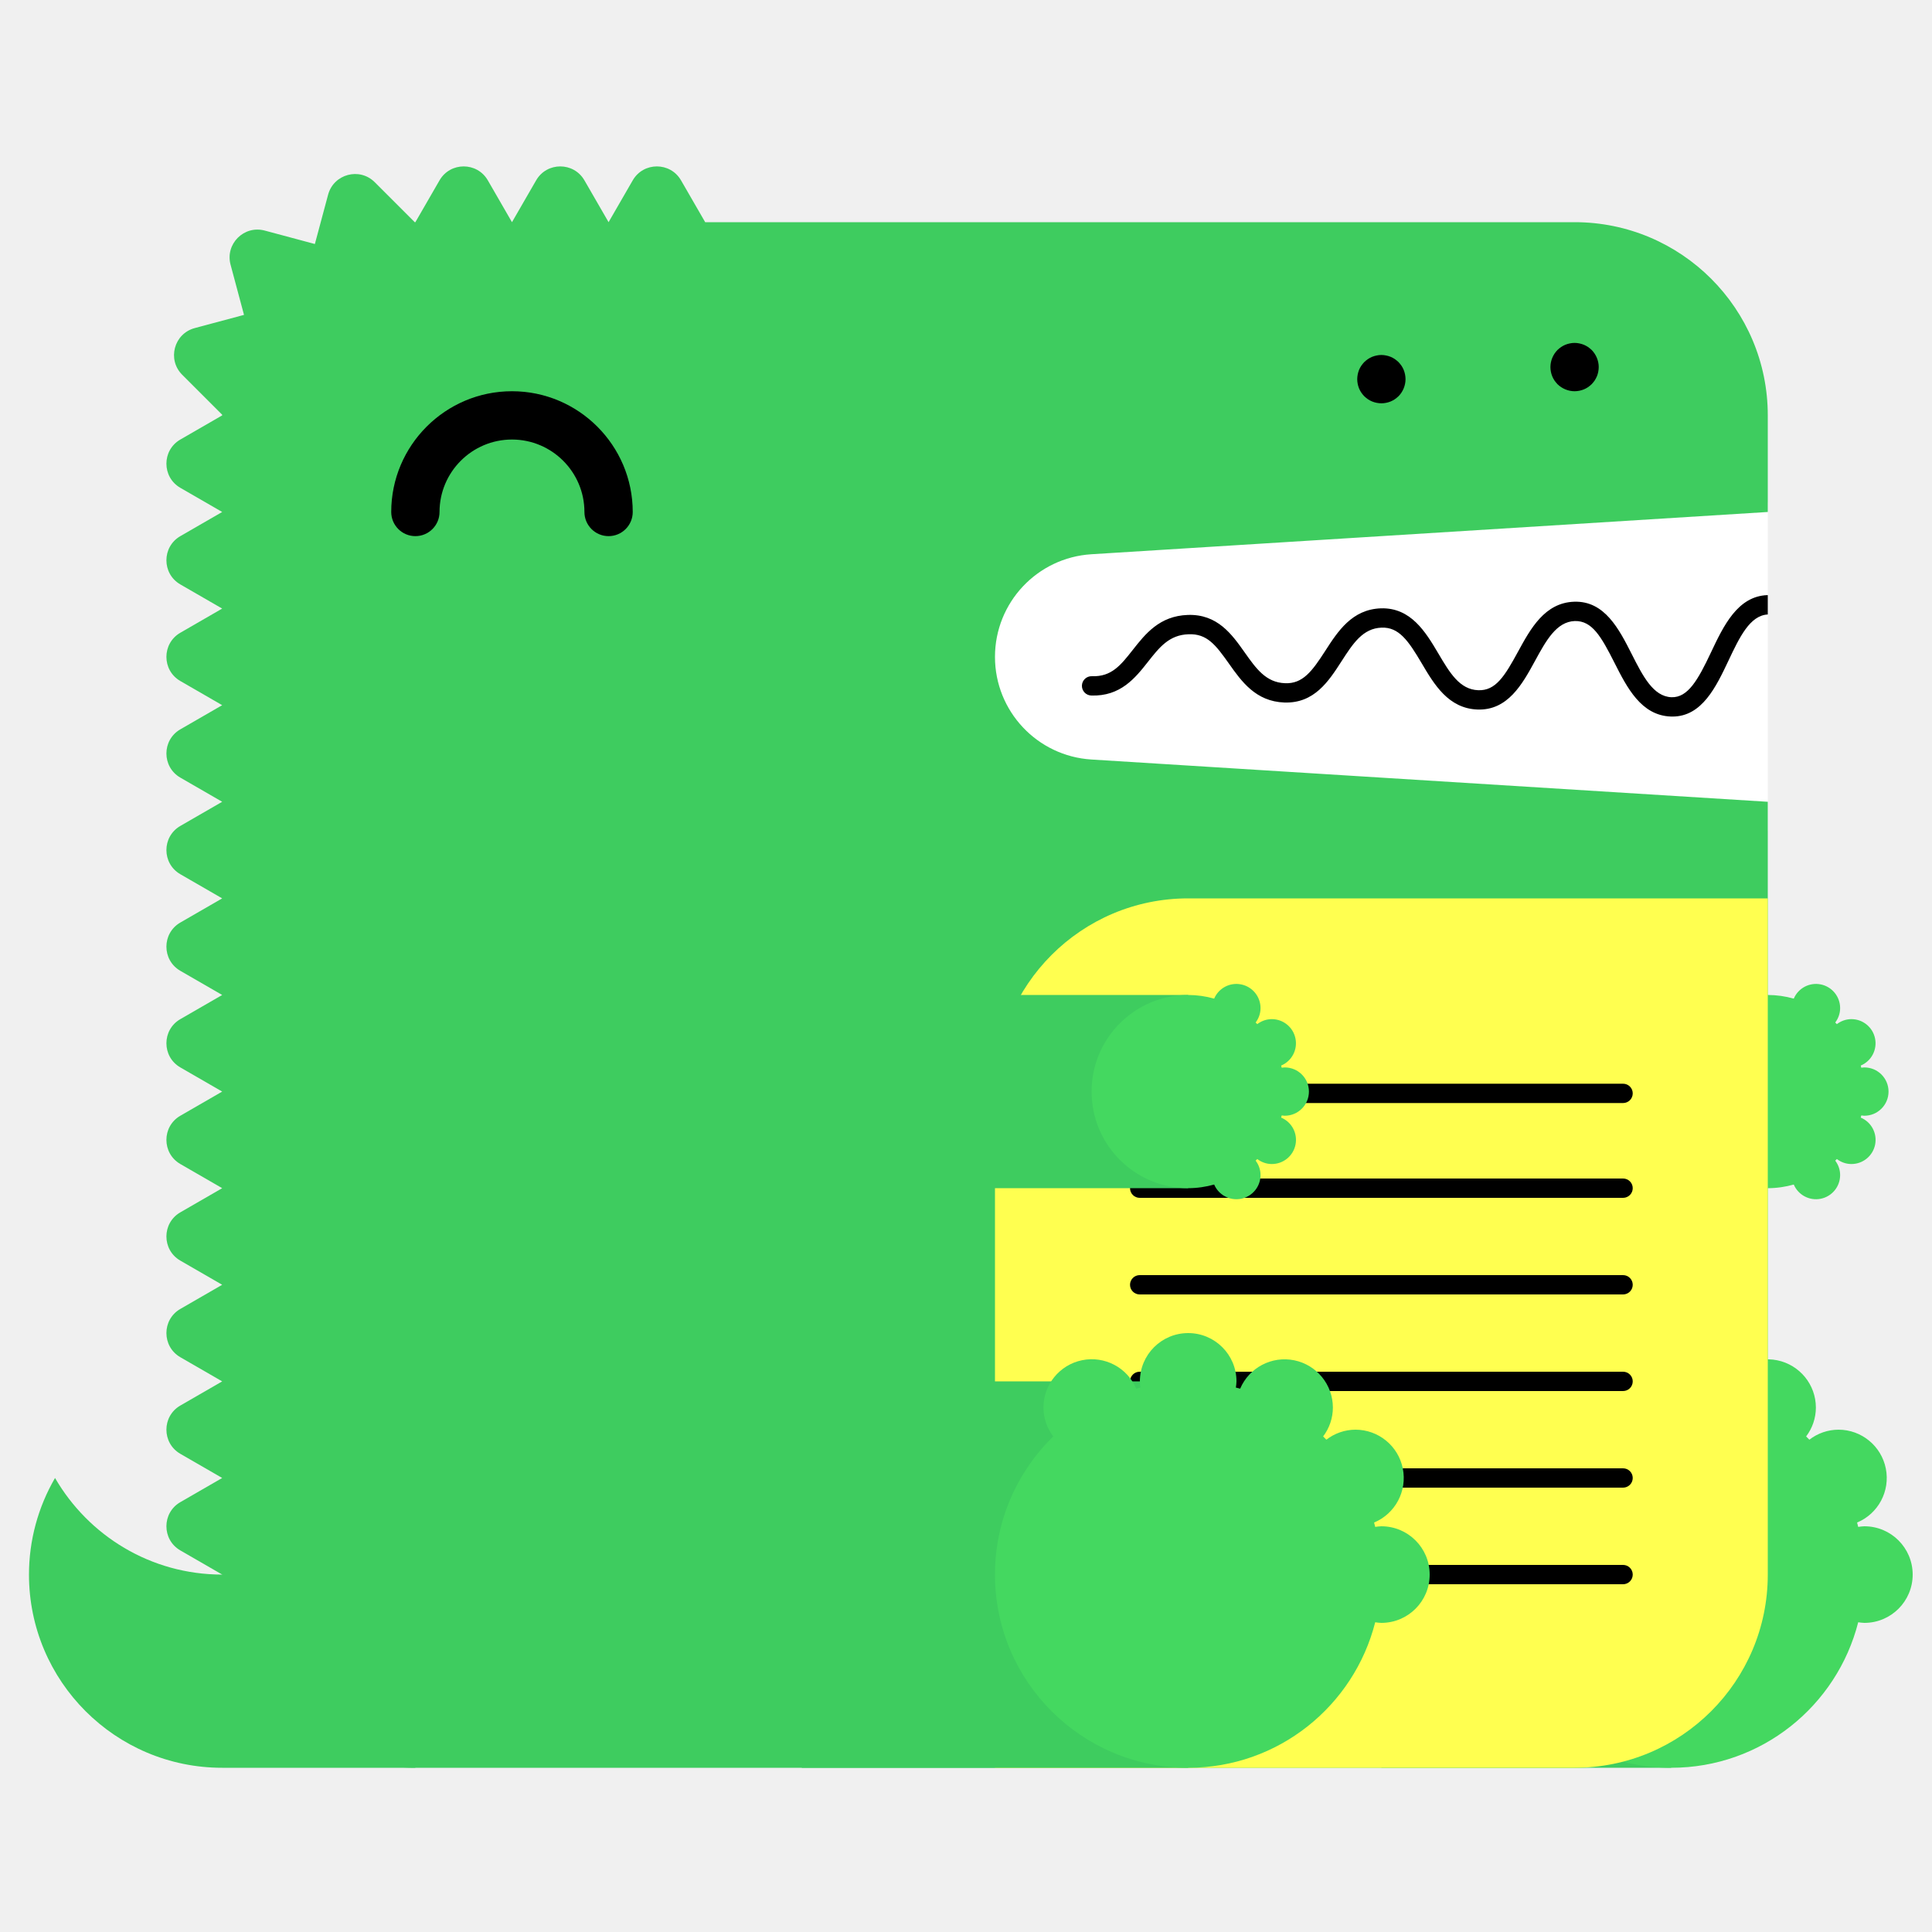
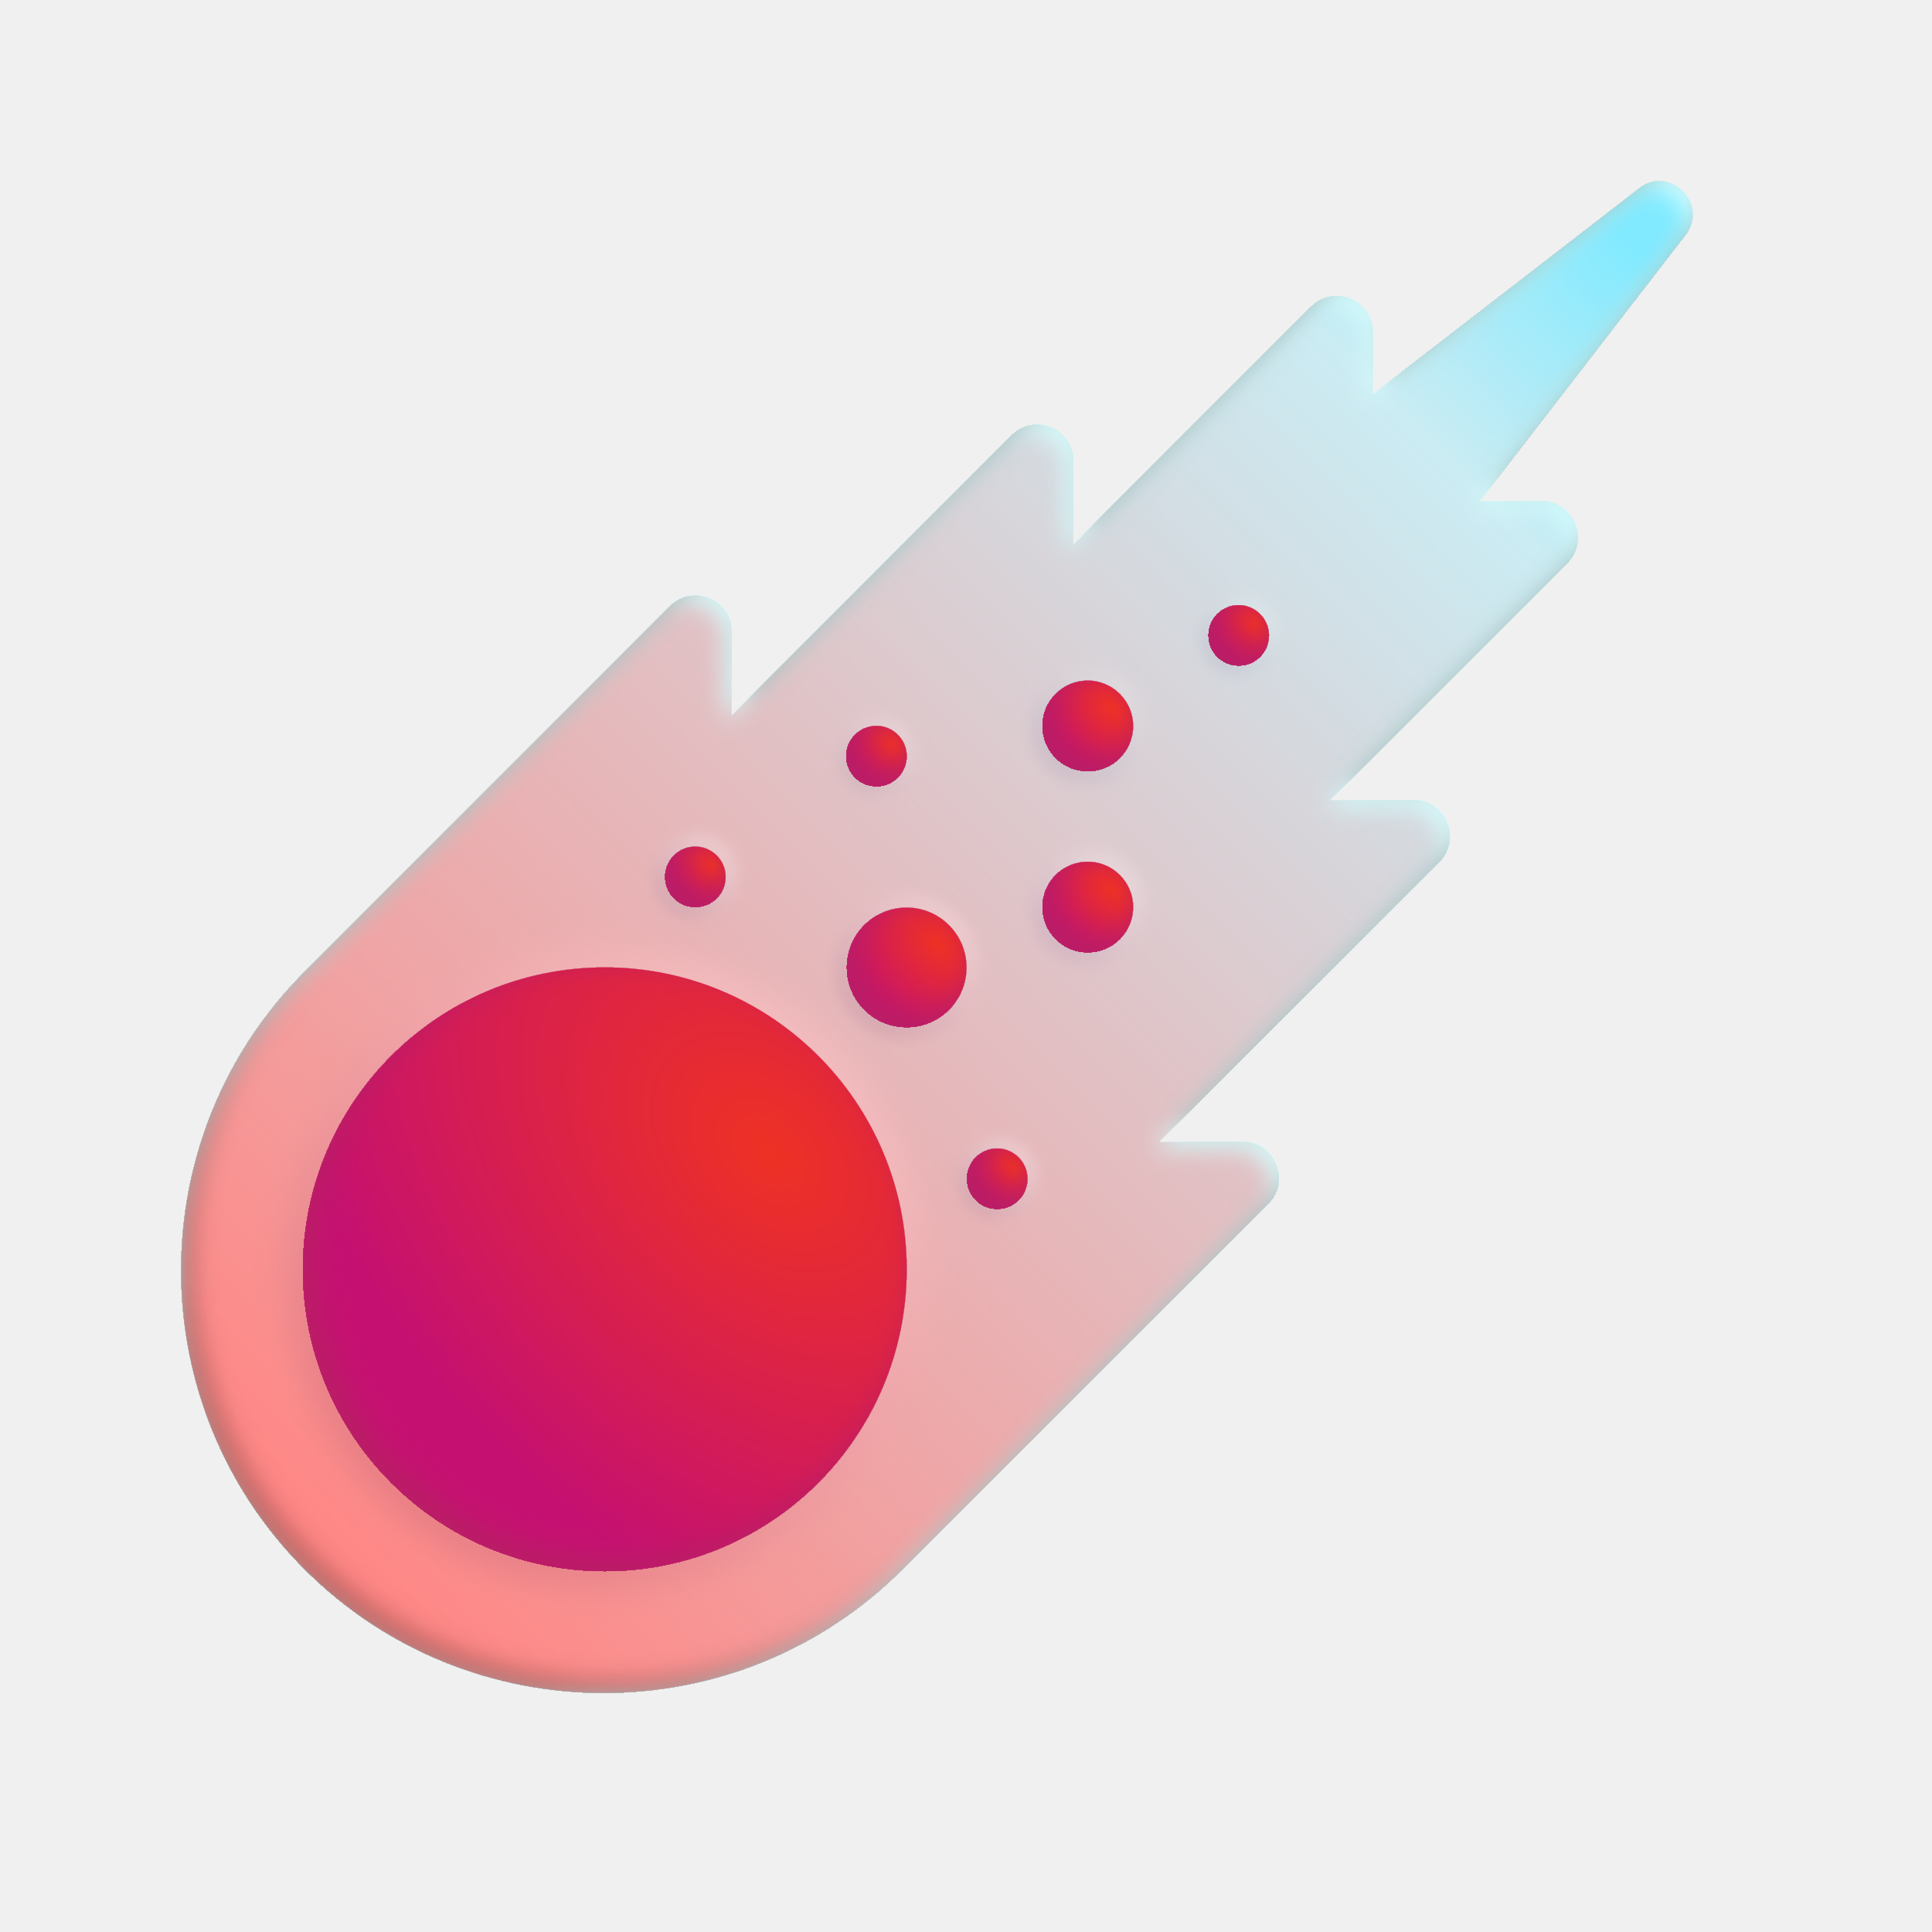
- <svg xmlns="http://www.w3.org/2000/svg" width="200" height="200" viewBox="0 0 200 200">
-   <g fill="none" fill-rule="evenodd">
-     <path fill="#FFF" d="M99 52h84v34H99z" />
-     <path d="M23 163c-7.398 0-13.843-4.027-17.303-10A19.886 19.886 0 0 0 3 163c0 11.046 8.954 20 20 20h20v-20H23z" fill="#3ECC5F" />
-     <path d="M112.98 57.376L183 53V43c0-11.046-8.954-20-20-20H73l-2.5-4.33c-1.112-1.925-3.889-1.925-5 0L63 23l-2.5-4.33c-1.111-1.925-3.889-1.925-5 0L53 23l-2.5-4.33c-1.111-1.925-3.889-1.925-5 0L43 23c-.022 0-.042.003-.065.003l-4.142-4.141c-1.57-1.571-4.252-.853-4.828 1.294l-1.369 5.104-5.192-1.392c-2.148-.575-4.111 1.389-3.535 3.536l1.39 5.193-5.102 1.367c-2.148.576-2.867 3.259-1.296 4.83l4.142 4.142c0 .021-.003.042-.003.064l-4.33 2.5c-1.925 1.111-1.925 3.889 0 5L23 53l-4.33 2.5c-1.925 1.111-1.925 3.889 0 5L23 63l-4.33 2.5c-1.925 1.111-1.925 3.889 0 5L23 73l-4.33 2.5c-1.925 1.111-1.925 3.889 0 5L23 83l-4.33 2.5c-1.925 1.111-1.925 3.889 0 5L23 93l-4.33 2.5c-1.925 1.111-1.925 3.889 0 5L23 103l-4.33 2.5c-1.925 1.111-1.925 3.889 0 5L23 113l-4.33 2.5c-1.925 1.111-1.925 3.889 0 5L23 123l-4.33 2.5c-1.925 1.111-1.925 3.889 0 5L23 133l-4.33 2.5c-1.925 1.111-1.925 3.889 0 5L23 143l-4.33 2.5c-1.925 1.111-1.925 3.889 0 5L23 153l-4.33 2.5c-1.925 1.111-1.925 3.889 0 5L23 163c0 11.046 8.954 20 20 20h120c11.046 0 20-8.954 20-20V83l-70.02-4.376A10.645 10.645 0 0 1 103 68c0-5.621 4.37-10.273 9.98-10.624" fill="#3ECC5F" />
-     <path fill="#3ECC5F" d="M143 183h30v-40h-30z" />
-     <path d="M193 158c-.219 0-.428.037-.639.064-.038-.15-.074-.301-.116-.451A5 5 0 0 0 190.32 148a4.96 4.96 0 0 0-3.016 1.036 26.531 26.531 0 0 0-.335-.336 4.955 4.955 0 0 0 1.011-2.987 5 5 0 0 0-9.599-1.959c-.148-.042-.297-.077-.445-.115.027-.211.064-.42.064-.639a5 5 0 0 0-5-5 5 5 0 0 0-5 5c0 .219.037.428.064.639-.148.038-.297.073-.445.115a4.998 4.998 0 0 0-9.599 1.959c0 1.125.384 2.151 1.011 2.987-3.717 3.632-6.031 8.693-6.031 14.3 0 11.046 8.954 20 20 20 9.339 0 17.16-6.41 19.361-15.064.211.027.42.064.639.064a5 5 0 0 0 5-5 5 5 0 0 0-5-5" fill="#44D860" />
-     <path fill="#3ECC5F" d="M153 123h30v-20h-30z" />
-     <path d="M193 115.5a2.5 2.5 0 1 0 0-5c-.109 0-.214.019-.319.032-.02-.075-.037-.15-.058-.225a2.501 2.501 0 0 0-.963-4.807c-.569 0-1.088.197-1.508.518a6.653 6.653 0 0 0-.168-.168c.314-.417.506-.931.506-1.494a2.5 2.5 0 0 0-4.8-.979A9.987 9.987 0 0 0 183 103c-5.522 0-10 4.478-10 10s4.478 10 10 10c.934 0 1.833-.138 2.69-.377a2.5 2.5 0 0 0 4.8-.979c0-.563-.192-1.077-.506-1.494.057-.055.113-.111.168-.168.42.321.939.518 1.508.518a2.5 2.5 0 0 0 .963-4.807c.021-.074.038-.15.058-.225.105.013.21.032.319.032" fill="#44D860" />
-     <path d="M63 55.5a2.5 2.5 0 0 1-2.5-2.5c0-4.136-3.364-7.5-7.5-7.5s-7.5 3.364-7.5 7.5a2.5 2.5 0 1 1-5 0c0-6.893 5.607-12.5 12.5-12.5S65.5 46.107 65.5 53a2.5 2.5 0 0 1-2.5 2.5" fill="#000" />
-     <path d="M103 183h60c11.046 0 20-8.954 20-20V93h-60c-11.046 0-20 8.954-20 20v70z" fill="#FFFF50" />
-     <path d="M168.02 124h-50.04a1 1 0 1 1 0-2h50.04a1 1 0 1 1 0 2m0 20h-50.04a1 1 0 1 1 0-2h50.04a1 1 0 1 1 0 2m0 20h-50.04a1 1 0 1 1 0-2h50.04a1 1 0 1 1 0 2m0-49.814h-50.04a1 1 0 1 1 0-2h50.04a1 1 0 1 1 0 2m0 19.814h-50.04a1 1 0 1 1 0-2h50.04a1 1 0 1 1 0 2m0 20h-50.04a1 1 0 1 1 0-2h50.04a1 1 0 1 1 0 2M183 61.611c-.012 0-.022-.006-.034-.005-3.09.105-4.552 3.196-5.842 5.923-1.346 2.85-2.387 4.703-4.093 4.647-1.889-.068-2.969-2.202-4.113-4.46-1.314-2.594-2.814-5.536-5.963-5.426-3.046.104-4.513 2.794-5.807 5.167-1.377 2.528-2.314 4.065-4.121 3.994-1.927-.07-2.951-1.805-4.136-3.813-1.321-2.236-2.848-4.75-5.936-4.664-2.994.103-4.465 2.385-5.763 4.4-1.373 2.13-2.335 3.428-4.165 3.351-1.973-.07-2.992-1.51-4.171-3.177-1.324-1.873-2.816-3.993-5.895-3.89-2.928.1-4.399 1.97-5.696 3.618-1.232 1.564-2.194 2.802-4.229 2.724a1 1 0 0 0-.072 2c3.017.101 4.545-1.8 5.872-3.487 1.177-1.496 2.193-2.787 4.193-2.855 1.926-.082 2.829 1.115 4.195 3.045 1.297 1.834 2.769 3.914 5.731 4.021 3.103.104 4.596-2.215 5.918-4.267 1.182-1.834 2.202-3.417 4.15-3.484 1.793-.067 2.769 1.35 4.145 3.681 1.297 2.197 2.766 4.686 5.787 4.796 3.125.108 4.634-2.62 5.949-5.035 1.139-2.088 2.214-4.06 4.119-4.126 1.793-.042 2.728 1.595 4.111 4.33 1.292 2.553 2.757 5.445 5.825 5.556l.169.003c3.064 0 4.518-3.075 5.805-5.794 1.139-2.41 2.217-4.68 4.067-4.773v-2z" fill="#000" />
-     <path fill="#3ECC5F" d="M83 183h40v-40H83z" />
-     <path d="M143 158c-.219 0-.428.037-.639.064-.038-.15-.074-.301-.116-.451A5 5 0 0 0 140.32 148a4.96 4.96 0 0 0-3.016 1.036 26.531 26.531 0 0 0-.335-.336 4.955 4.955 0 0 0 1.011-2.987 5 5 0 0 0-9.599-1.959c-.148-.042-.297-.077-.445-.115.027-.211.064-.42.064-.639a5 5 0 0 0-5-5 5 5 0 0 0-5 5c0 .219.037.428.064.639-.148.038-.297.073-.445.115a4.998 4.998 0 0 0-9.599 1.959c0 1.125.384 2.151 1.011 2.987-3.717 3.632-6.031 8.693-6.031 14.3 0 11.046 8.954 20 20 20 9.339 0 17.16-6.41 19.361-15.064.211.027.42.064.639.064a5 5 0 0 0 5-5 5 5 0 0 0-5-5" fill="#44D860" />
-     <path fill="#3ECC5F" d="M83 123h40v-20H83z" />
-     <path d="M133 115.5a2.5 2.5 0 1 0 0-5c-.109 0-.214.019-.319.032-.02-.075-.037-.15-.058-.225a2.501 2.501 0 0 0-.963-4.807c-.569 0-1.088.197-1.508.518a6.653 6.653 0 0 0-.168-.168c.314-.417.506-.931.506-1.494a2.5 2.5 0 0 0-4.8-.979A9.987 9.987 0 0 0 123 103c-5.522 0-10 4.478-10 10s4.478 10 10 10c.934 0 1.833-.138 2.69-.377a2.5 2.5 0 0 0 4.8-.979c0-.563-.192-1.077-.506-1.494.057-.055.113-.111.168-.168.42.321.939.518 1.508.518a2.5 2.5 0 0 0 .963-4.807c.021-.074.038-.15.058-.225.105.013.21.032.319.032" fill="#44D860" />
-     <path d="M143 41.75c-.16 0-.33-.02-.49-.05a2.52 2.52 0 0 1-.47-.14c-.15-.06-.29-.14-.431-.23-.13-.09-.259-.2-.38-.31-.109-.12-.219-.24-.309-.38s-.17-.28-.231-.43a2.619 2.619 0 0 1-.189-.96c0-.16.02-.33.05-.49.03-.16.08-.31.139-.47.061-.15.141-.29.231-.43.09-.13.2-.26.309-.38.121-.11.25-.22.38-.31.141-.09.281-.17.431-.23.149-.06.31-.11.47-.14.32-.07.65-.07.98 0 .159.03.32.08.47.14.149.06.29.14.43.23.13.09.259.2.38.31.11.12.22.25.31.38.09.14.17.28.23.43.06.16.11.31.14.47.029.16.05.33.05.49 0 .66-.271 1.31-.73 1.77-.121.11-.25.22-.38.31-.14.09-.281.17-.43.23a2.565 2.565 0 0 1-.96.19m20-1.25c-.66 0-1.3-.27-1.771-.73a3.802 3.802 0 0 1-.309-.38c-.09-.14-.17-.28-.231-.43a2.619 2.619 0 0 1-.189-.96c0-.66.27-1.3.729-1.77.121-.11.25-.22.38-.31.141-.09.281-.17.431-.23.149-.06.31-.11.47-.14.32-.07.66-.07.98 0 .159.03.32.08.47.14.149.06.29.14.43.23.13.09.259.2.38.31.459.47.73 1.11.73 1.77 0 .16-.021.33-.05.49-.03.16-.08.32-.14.47-.07.15-.14.29-.23.43-.09.13-.2.26-.31.38-.121.11-.25.22-.38.31-.14.09-.281.17-.43.23a2.565 2.565 0 0 1-.96.19" fill="#000" />
+ <svg xmlns="http://www.w3.org/2000/svg" xmlns:xlink="http://www.w3.org/1999/xlink" fill="none" height="32" viewBox="0 0 32 32" width="32">
+   <filter id="a" color-interpolation-filters="sRGB" filterUnits="userSpaceOnUse" height="25.34" width="25.336" x="2.9" y="2.8">
+     <feFlood flood-opacity="0" result="BackgroundImageFix" />
+     <feBlend in="SourceGraphic" in2="BackgroundImageFix" mode="normal" result="shape" />
+     <feColorMatrix in="SourceAlpha" result="hardAlpha" type="matrix" values="0 0 0 0 0 0 0 0 0 0 0 0 0 0 0 0 0 0 127 0" />
+     <feOffset dx="-.1" dy=".1" />
+     <feGaussianBlur stdDeviation=".2" />
+     <feComposite in2="hardAlpha" k2="-1" k3="1" operator="arithmetic" />
+     <feColorMatrix type="matrix" values="0 0 0 0 0.847 0 0 0 0 1 0 0 0 0 1 0 0 0 1 0" />
+     <feBlend in2="shape" mode="normal" result="effect1_innerShadow_18_15793" />
+     <feColorMatrix in="SourceAlpha" result="hardAlpha" type="matrix" values="0 0 0 0 0 0 0 0 0 0 0 0 0 0 0 0 0 0 127 0" />
+     <feOffset dx=".2" dy="-.2" />
+     <feGaussianBlur stdDeviation=".2" />
+     <feComposite in2="hardAlpha" k2="-1" k3="1" operator="arithmetic" />
+     <feColorMatrix type="matrix" values="0 0 0 0 0 0 0 0 0 0 0 0 0 0 0 0 0 0 0.25 0" />
+     <feBlend in2="effect1_innerShadow_18_15793" mode="normal" result="effect2_innerShadow_18_15793" />
+   </filter>
+   <filter id="b" color-interpolation-filters="sRGB" filterUnits="userSpaceOnUse" height="11.64" width="11.64" x="4.198" y="15.203">
+     <feFlood flood-opacity="0" result="BackgroundImageFix" />
+     <feBlend in="SourceGraphic" in2="BackgroundImageFix" mode="normal" result="shape" />
+     <feGaussianBlur result="effect1_foregroundBlur_18_15793" stdDeviation=".25" />
+   </filter>
+   <filter id="c" color-interpolation-filters="sRGB" filterUnits="userSpaceOnUse" height="1.837" width="1.836" x="10.599" y="13.605">
+     <feFlood flood-opacity="0" result="BackgroundImageFix" />
+     <feBlend in="SourceGraphic" in2="BackgroundImageFix" mode="normal" result="shape" />
+     <feGaussianBlur result="effect1_foregroundBlur_18_15793" stdDeviation=".1" />
+   </filter>
+   <filter id="d" color-interpolation-filters="sRGB" filterUnits="userSpaceOnUse" height="1.754" width="1.754" x="15.64" y="18.646">
+     <feFlood flood-opacity="0" result="BackgroundImageFix" />
+     <feBlend in="SourceGraphic" in2="BackgroundImageFix" mode="normal" result="shape" />
+     <feGaussianBlur result="effect1_foregroundBlur_18_15793" stdDeviation=".1" />
+   </filter>
+   <filter id="e" color-interpolation-filters="sRGB" filterUnits="userSpaceOnUse" height="2.815" width="2.815" x="13.61" y="14.616">
+     <feFlood flood-opacity="0" result="BackgroundImageFix" />
+     <feBlend in="SourceGraphic" in2="BackgroundImageFix" mode="normal" result="shape" />
+     <feGaussianBlur result="effect1_foregroundBlur_18_15793" stdDeviation=".1" />
+   </filter>
+   <filter id="f" color-interpolation-filters="sRGB" filterUnits="userSpaceOnUse" height="1.789" width="1.789" x="13.623" y="11.629">
+     <feFlood flood-opacity="0" result="BackgroundImageFix" />
+     <feBlend in="SourceGraphic" in2="BackgroundImageFix" mode="normal" result="shape" />
+     <feGaussianBlur result="effect1_foregroundBlur_18_15793" stdDeviation=".125" />
+   </filter>
+   <filter id="g" color-interpolation-filters="sRGB" filterUnits="userSpaceOnUse" height="1.783" width="1.783" x="19.626" y="9.632">
+     <feFlood flood-opacity="0" result="BackgroundImageFix" />
+     <feBlend in="SourceGraphic" in2="BackgroundImageFix" mode="normal" result="shape" />
+     <feGaussianBlur result="effect1_foregroundBlur_18_15793" stdDeviation=".125" />
+   </filter>
+   <filter id="h" color-interpolation-filters="sRGB" filterUnits="userSpaceOnUse" height="2.402" width="2.402" x="16.816" y="10.822">
+     <feFlood flood-opacity="0" result="BackgroundImageFix" />
+     <feBlend in="SourceGraphic" in2="BackgroundImageFix" mode="normal" result="shape" />
+     <feGaussianBlur result="effect1_foregroundBlur_18_15793" stdDeviation=".125" />
+   </filter>
+   <filter id="i" color-interpolation-filters="sRGB" filterUnits="userSpaceOnUse" height="2.402" width="2.402" x="16.816" y="13.822">
+     <feFlood flood-opacity="0" result="BackgroundImageFix" />
+     <feBlend in="SourceGraphic" in2="BackgroundImageFix" mode="normal" result="shape" />
+     <feGaussianBlur result="effect1_foregroundBlur_18_15793" stdDeviation=".125" />
+   </filter>
+   <filter id="j" color-interpolation-filters="sRGB" filterUnits="userSpaceOnUse" height="10.2" width="10.2" x="5.018" y="15.823">
+     <feFlood flood-opacity="0" result="BackgroundImageFix" />
+     <feBlend in="SourceGraphic" in2="BackgroundImageFix" mode="normal" result="shape" />
+     <feColorMatrix in="SourceAlpha" result="hardAlpha" type="matrix" values="0 0 0 0 0 0 0 0 0 0 0 0 0 0 0 0 0 0 127 0" />
+     <feOffset dx=".2" dy="-.2" />
+     <feGaussianBlur stdDeviation=".25" />
+     <feComposite in2="hardAlpha" k2="-1" k3="1" operator="arithmetic" />
+     <feColorMatrix type="matrix" values="0 0 0 0 0.725 0 0 0 0 0.118 0 0 0 0 0.395 0 0 0 1 0" />
+     <feBlend in2="shape" mode="normal" result="effect1_innerShadow_18_15793" />
+   </filter>
+   <filter id="k" color-interpolation-filters="sRGB" filterUnits="userSpaceOnUse" height="1.2" width="1.2" x="20.018" y="9.823">
+     <feFlood flood-opacity="0" result="BackgroundImageFix" />
+     <feBlend in="SourceGraphic" in2="BackgroundImageFix" mode="normal" result="shape" />
+     <feColorMatrix in="SourceAlpha" result="hardAlpha" type="matrix" values="0 0 0 0 0 0 0 0 0 0 0 0 0 0 0 0 0 0 127 0" />
+     <feOffset dx=".2" dy="-.2" />
+     <feGaussianBlur stdDeviation=".25" />
+     <feComposite in2="hardAlpha" k2="-1" k3="1" operator="arithmetic" />
+     <feColorMatrix type="matrix" values="0 0 0 0 0.725 0 0 0 0 0.118 0 0 0 0 0.395 0 0 0 1 0" />
+     <feBlend in2="shape" mode="normal" result="effect1_innerShadow_18_15793" />
+   </filter>
+   <filter id="l" color-interpolation-filters="sRGB" filterUnits="userSpaceOnUse" height="1.2" width="1.2" x="14.018" y="11.823">
+     <feFlood flood-opacity="0" result="BackgroundImageFix" />
+     <feBlend in="SourceGraphic" in2="BackgroundImageFix" mode="normal" result="shape" />
+     <feColorMatrix in="SourceAlpha" result="hardAlpha" type="matrix" values="0 0 0 0 0 0 0 0 0 0 0 0 0 0 0 0 0 0 127 0" />
+     <feOffset dx=".2" dy="-.2" />
+     <feGaussianBlur stdDeviation=".25" />
+     <feComposite in2="hardAlpha" k2="-1" k3="1" operator="arithmetic" />
+     <feColorMatrix type="matrix" values="0 0 0 0 0.725 0 0 0 0 0.118 0 0 0 0 0.395 0 0 0 1 0" />
+     <feBlend in2="shape" mode="normal" result="effect1_innerShadow_18_15793" />
+   </filter>
+   <filter id="m" color-interpolation-filters="sRGB" filterUnits="userSpaceOnUse" height="1.2" width="1.2" x="16.018" y="18.823">
+     <feFlood flood-opacity="0" result="BackgroundImageFix" />
+     <feBlend in="SourceGraphic" in2="BackgroundImageFix" mode="normal" result="shape" />
+     <feColorMatrix in="SourceAlpha" result="hardAlpha" type="matrix" values="0 0 0 0 0 0 0 0 0 0 0 0 0 0 0 0 0 0 127 0" />
+     <feOffset dx=".2" dy="-.2" />
+     <feGaussianBlur stdDeviation=".25" />
+     <feComposite in2="hardAlpha" k2="-1" k3="1" operator="arithmetic" />
+     <feColorMatrix type="matrix" values="0 0 0 0 0.725 0 0 0 0 0.118 0 0 0 0 0.395 0 0 0 1 0" />
+     <feBlend in2="shape" mode="normal" result="effect1_innerShadow_18_15793" />
+   </filter>
+   <filter id="n" color-interpolation-filters="sRGB" filterUnits="userSpaceOnUse" height="1.2" width="1.2" x="11.018" y="13.823">
+     <feFlood flood-opacity="0" result="BackgroundImageFix" />
+     <feBlend in="SourceGraphic" in2="BackgroundImageFix" mode="normal" result="shape" />
+     <feColorMatrix in="SourceAlpha" result="hardAlpha" type="matrix" values="0 0 0 0 0 0 0 0 0 0 0 0 0 0 0 0 0 0 127 0" />
+     <feOffset dx=".2" dy="-.2" />
+     <feGaussianBlur stdDeviation=".25" />
+     <feComposite in2="hardAlpha" k2="-1" k3="1" operator="arithmetic" />
+     <feColorMatrix type="matrix" values="0 0 0 0 0.725 0 0 0 0 0.118 0 0 0 0 0.395 0 0 0 1 0" />
+     <feBlend in2="shape" mode="normal" result="effect1_innerShadow_18_15793" />
+   </filter>
+   <filter id="o" color-interpolation-filters="sRGB" filterUnits="userSpaceOnUse" height="2.18" width="2.18" x="14.027" y="14.833">
+     <feFlood flood-opacity="0" result="BackgroundImageFix" />
+     <feBlend in="SourceGraphic" in2="BackgroundImageFix" mode="normal" result="shape" />
+     <feColorMatrix in="SourceAlpha" result="hardAlpha" type="matrix" values="0 0 0 0 0 0 0 0 0 0 0 0 0 0 0 0 0 0 127 0" />
+     <feOffset dx=".2" dy="-.2" />
+     <feGaussianBlur stdDeviation=".25" />
+     <feComposite in2="hardAlpha" k2="-1" k3="1" operator="arithmetic" />
+     <feColorMatrix type="matrix" values="0 0 0 0 0.725 0 0 0 0 0.118 0 0 0 0 0.395 0 0 0 1 0" />
+     <feBlend in2="shape" mode="normal" result="effect1_innerShadow_18_15793" />
+   </filter>
+   <filter id="p" color-interpolation-filters="sRGB" filterUnits="userSpaceOnUse" height="1.7" width="1.7" x="17.268" y="11.073">
+     <feFlood flood-opacity="0" result="BackgroundImageFix" />
+     <feBlend in="SourceGraphic" in2="BackgroundImageFix" mode="normal" result="shape" />
+     <feColorMatrix in="SourceAlpha" result="hardAlpha" type="matrix" values="0 0 0 0 0 0 0 0 0 0 0 0 0 0 0 0 0 0 127 0" />
+     <feOffset dx=".2" dy="-.2" />
+     <feGaussianBlur stdDeviation=".25" />
+     <feComposite in2="hardAlpha" k2="-1" k3="1" operator="arithmetic" />
+     <feColorMatrix type="matrix" values="0 0 0 0 0.725 0 0 0 0 0.118 0 0 0 0 0.395 0 0 0 1 0" />
+     <feBlend in2="shape" mode="normal" result="effect1_innerShadow_18_15793" />
+   </filter>
+   <filter id="q" color-interpolation-filters="sRGB" filterUnits="userSpaceOnUse" height="1.7" width="1.7" x="17.268" y="14.073">
+     <feFlood flood-opacity="0" result="BackgroundImageFix" />
+     <feBlend in="SourceGraphic" in2="BackgroundImageFix" mode="normal" result="shape" />
+     <feColorMatrix in="SourceAlpha" result="hardAlpha" type="matrix" values="0 0 0 0 0 0 0 0 0 0 0 0 0 0 0 0 0 0 127 0" />
+     <feOffset dx=".2" dy="-.2" />
+     <feGaussianBlur stdDeviation=".25" />
+     <feComposite in2="hardAlpha" k2="-1" k3="1" operator="arithmetic" />
+     <feColorMatrix type="matrix" values="0 0 0 0 0.725 0 0 0 0 0.118 0 0 0 0 0.395 0 0 0 1 0" />
+     <feBlend in2="shape" mode="normal" result="effect1_innerShadow_18_15793" />
+   </filter>
+   <linearGradient id="r" gradientUnits="userSpaceOnUse" x1="5.281" x2="28.036" y1="25.799" y2="3.217">
+     <stop offset="0" stop-color="#ff8684" />
+     <stop offset=".813" stop-color="#cbecf3" />
+     <stop offset=".96" stop-color="#81eaff" />
+   </linearGradient>
+   <linearGradient id="s" gradientUnits="userSpaceOnUse" x1="14.156" x2="6.277" y1="17.039" y2="25.743">
+     <stop offset="0" stop-color="#f4c0c2" />
+     <stop offset="1" stop-color="#e77980" />
+   </linearGradient>
+   <linearGradient id="t">
+     <stop offset="0" stop-color="#eecdcf" />
+     <stop offset="1" stop-color="#d5a5ae" />
+   </linearGradient>
+   <linearGradient id="u" gradientUnits="userSpaceOnUse" x1="12.076" x2="11.013" xlink:href="#t" y1="13.985" y2="15.16" />
+   <linearGradient id="v" gradientUnits="userSpaceOnUse" x1="17.044" x2="16.041" xlink:href="#t" y1="19.016" y2="20.124" />
+   <linearGradient id="w" gradientUnits="userSpaceOnUse" x1="15.957" x2="14.169" xlink:href="#t" y1="15.119" y2="17.094" />
+   <linearGradient id="x" gradientUnits="userSpaceOnUse" x1="15.019" x2="14.065" y1="12.04" y2="13.095">
+     <stop offset="0" stop-color="#ead6d8" />
+     <stop offset="1" stop-color="#d0b2bb" />
+   </linearGradient>
+   <linearGradient id="y" gradientUnits="userSpaceOnUse" x1="21.017" x2="20.067" y1="10.043" y2="11.092">
+     <stop offset="0" stop-color="#deeaec" />
+     <stop offset="1" stop-color="#c4c3cf" />
+   </linearGradient>
+   <linearGradient id="z" gradientUnits="userSpaceOnUse" x1="18.758" x2="17.349" y1="11.311" y2="12.867">
+     <stop offset="0" stop-color="#dfdde0" />
+     <stop offset="1" stop-color="#cbbac5" />
+   </linearGradient>
+   <linearGradient id="A" gradientUnits="userSpaceOnUse" x1="18.758" x2="17.349" y1="14.311" y2="15.867">
+     <stop offset="0" stop-color="#e9dadb" />
+     <stop offset="1" stop-color="#d2b2bf" />
+   </linearGradient>
+   <linearGradient id="B">
+     <stop offset="0" stop-color="#ee3124" />
+     <stop offset="1" stop-color="#c51071" />
+   </linearGradient>
+   <radialGradient id="C" cx="0" cy="0" gradientTransform="matrix(-4.750012 4.624995 -6.726212 -6.908027 12.75 19.0924)" gradientUnits="userSpaceOnUse" r="1" xlink:href="#B" />
+   <radialGradient id="D" cx="0" cy="0" gradientTransform="matrix(-.5503666 .5516938 -.8023357 -.8004055 20.7908 10.3299)" gradientUnits="userSpaceOnUse" r="1" xlink:href="#B" />
+   <radialGradient id="E" cx="0" cy="0" gradientTransform="matrix(-.5503666 .5516938 -.8023357 -.8004055 14.7908 12.3299)" gradientUnits="userSpaceOnUse" r="1" xlink:href="#B" />
+   <radialGradient id="F" cx="0" cy="0" gradientTransform="matrix(-.5503666 .5516938 -.8023357 -.8004055 16.7908 19.3299)" gradientUnits="userSpaceOnUse" r="1" xlink:href="#B" />
+   <radialGradient id="G" cx="0" cy="0" gradientTransform="matrix(-.5503666 .5516938 -.8023357 -.8004055 11.7908 14.3299)" gradientUnits="userSpaceOnUse" r="1" xlink:href="#B" />
+   <radialGradient id="H" cx="0" cy="0" gradientTransform="matrix(-1.089723 1.092351 -1.588629 -1.584807 15.5585 15.6407)" gradientUnits="userSpaceOnUse" r="1" xlink:href="#B" />
+   <radialGradient id="I" cx="0" cy="0" gradientTransform="matrix(-.8255482 .827539 -1.203507 -1.200612 18.4274 11.7334)" gradientUnits="userSpaceOnUse" r="1" xlink:href="#B" />
+   <radialGradient id="J" cx="0" cy="0" gradientTransform="matrix(-.8255482 .827539 -1.203507 -1.200612 18.4274 14.7334)" gradientUnits="userSpaceOnUse" r="1" xlink:href="#B" />
+   <g filter="url(#a)">
+     <path d="m27.148 3.123-4.41 3.41v-1.03c0-.53-.64-.8-1.02-.42l-3.94 3.94v-1.39c0-.53-.64-.8-1.02-.42l-4.64 4.64v-1.39c0-.53-.64-.8-1.02-.42l-6.05 6.05c-2.73 2.73-2.73 7.17 0 9.9s7.17 2.73 9.9 0l6.06-6.06c.37-.37.11-1.02-.42-1.02h-1.39l4.64-4.64c.37-.37.11-1.02-.42-1.02h-1.39l3.93-3.93c.37-.37.11-1.02-.42-1.02h-1.03l3.4-4.4c.41-.52-.25-1.18-.76-.78z" fill="url(#r)" />
+   </g>
+   <g filter="url(#b)">
+     <path d="m10.018 26.343c2.938 0 5.32-2.382 5.32-5.32 0-2.938-2.382-5.32-5.32-5.32-2.938 0-5.32 2.382-5.32 5.32 0 2.938 2.382 5.32 5.32 5.32z" fill="url(#s)" />
+   </g>
+   <g filter="url(#c)">
+     <path d="m11.518 15.241c.397 0 .718-.322.718-.718 0-.397-.322-.718-.718-.718s-.718.322-.718.718c0 .397.322.718.718.718z" fill="url(#u)" />
+   </g>
+   <g filter="url(#d)">
+     <path d="m16.518 20.2c.374 0 .677-.303.677-.677 0-.374-.303-.677-.677-.677s-.677.303-.677.677c0 .374.303.677.677.677z" fill="url(#v)" />
+   </g>
+   <g filter="url(#e)">
+     <path d="m15.018 17.23c.667 0 1.207-.541 1.207-1.207 0-.667-.541-1.207-1.207-1.207-.667 0-1.207.54-1.207 1.207 0 .667.54 1.207 1.207 1.207z" fill="url(#w)" />
+   </g>
+   <g filter="url(#f)">
+     <path d="m14.518 13.167c.356 0 .644-.288.644-.644s-.288-.644-.644-.644c-.356 0-.644.289-.644.644s.288.644.644.644z" fill="url(#x)" />
+   </g>
+   <g filter="url(#g)">
+     <path d="m20.518 11.164c.354 0 .641-.287.641-.641 0-.354-.287-.641-.641-.641s-.641.287-.641.641c0 .354.287.641.641.641z" fill="url(#y)" />
+   </g>
+   <g filter="url(#h)">
+     <path d="m18.018 12.974c.525 0 .951-.426.951-.951 0-.525-.426-.951-.951-.951s-.951.426-.951.951c0 .525.426.951.951.951z" fill="url(#z)" />
+   </g>
+   <g filter="url(#i)">
+     <path d="m18.018 15.974c.525 0 .951-.426.951-.951 0-.525-.426-.951-.951-.951s-.951.426-.951.951c0 .525.426.951.951.951z" fill="url(#A)" />
+   </g>
+   <g filter="url(#j)">
+     <path d="m10.018 26.023c2.761 0 5-2.239 5-5 0-2.761-2.239-5-5-5-2.761 0-5 2.239-5 5 0 2.761 2.239 5 5 5z" fill="url(#C)" />
+   </g>
+   <g filter="url(#k)">
+     <path d="m20.518 11.023c.276 0 .5-.224.5-.5 0-.276-.224-.5-.5-.5-.276 0-.5.224-.5.5 0 .276.224.5.5.5z" fill="url(#D)" />
+   </g>
+   <g filter="url(#l)">
+     <path d="m14.518 13.023c.276 0 .5-.224.5-.5 0-.276-.224-.5-.5-.5-.276 0-.5.224-.5.5 0 .276.224.5.5.5z" fill="url(#E)" />
+   </g>
+   <g filter="url(#m)">
+     <path d="m16.518 20.023c.276 0 .5-.224.5-.5 0-.276-.224-.5-.5-.5-.276 0-.5.224-.5.5 0 .276.224.5.5.5z" fill="url(#F)" />
+   </g>
+   <g filter="url(#n)">
+     <path d="m11.518 15.023c.276 0 .5-.224.5-.5 0-.276-.224-.5-.5-.5-.276 0-.5.224-.5.5 0 .276.224.5.5.5z" fill="url(#G)" />
+   </g>
+   <g filter="url(#o)">
+     <path d="m15.018 17.013c.547 0 .99-.443.99-.99 0-.547-.443-.99-.99-.99-.547 0-.99.443-.99.99 0 .547.443.99.99.99z" fill="url(#H)" />
+   </g>
+   <g filter="url(#p)">
+     <path d="m18.018 12.773c.414 0 .75-.336.75-.75 0-.414-.336-.75-.75-.75s-.75.336-.75.75c0 .414.336.75.75.75z" fill="url(#I)" />
+   </g>
+   <g filter="url(#q)">
+     <path d="m18.018 15.773c.414 0 .75-.336.75-.75 0-.414-.336-.75-.75-.75s-.75.336-.75.75c0 .414.336.75.75.75z" fill="url(#J)" />
  </g>
</svg>
